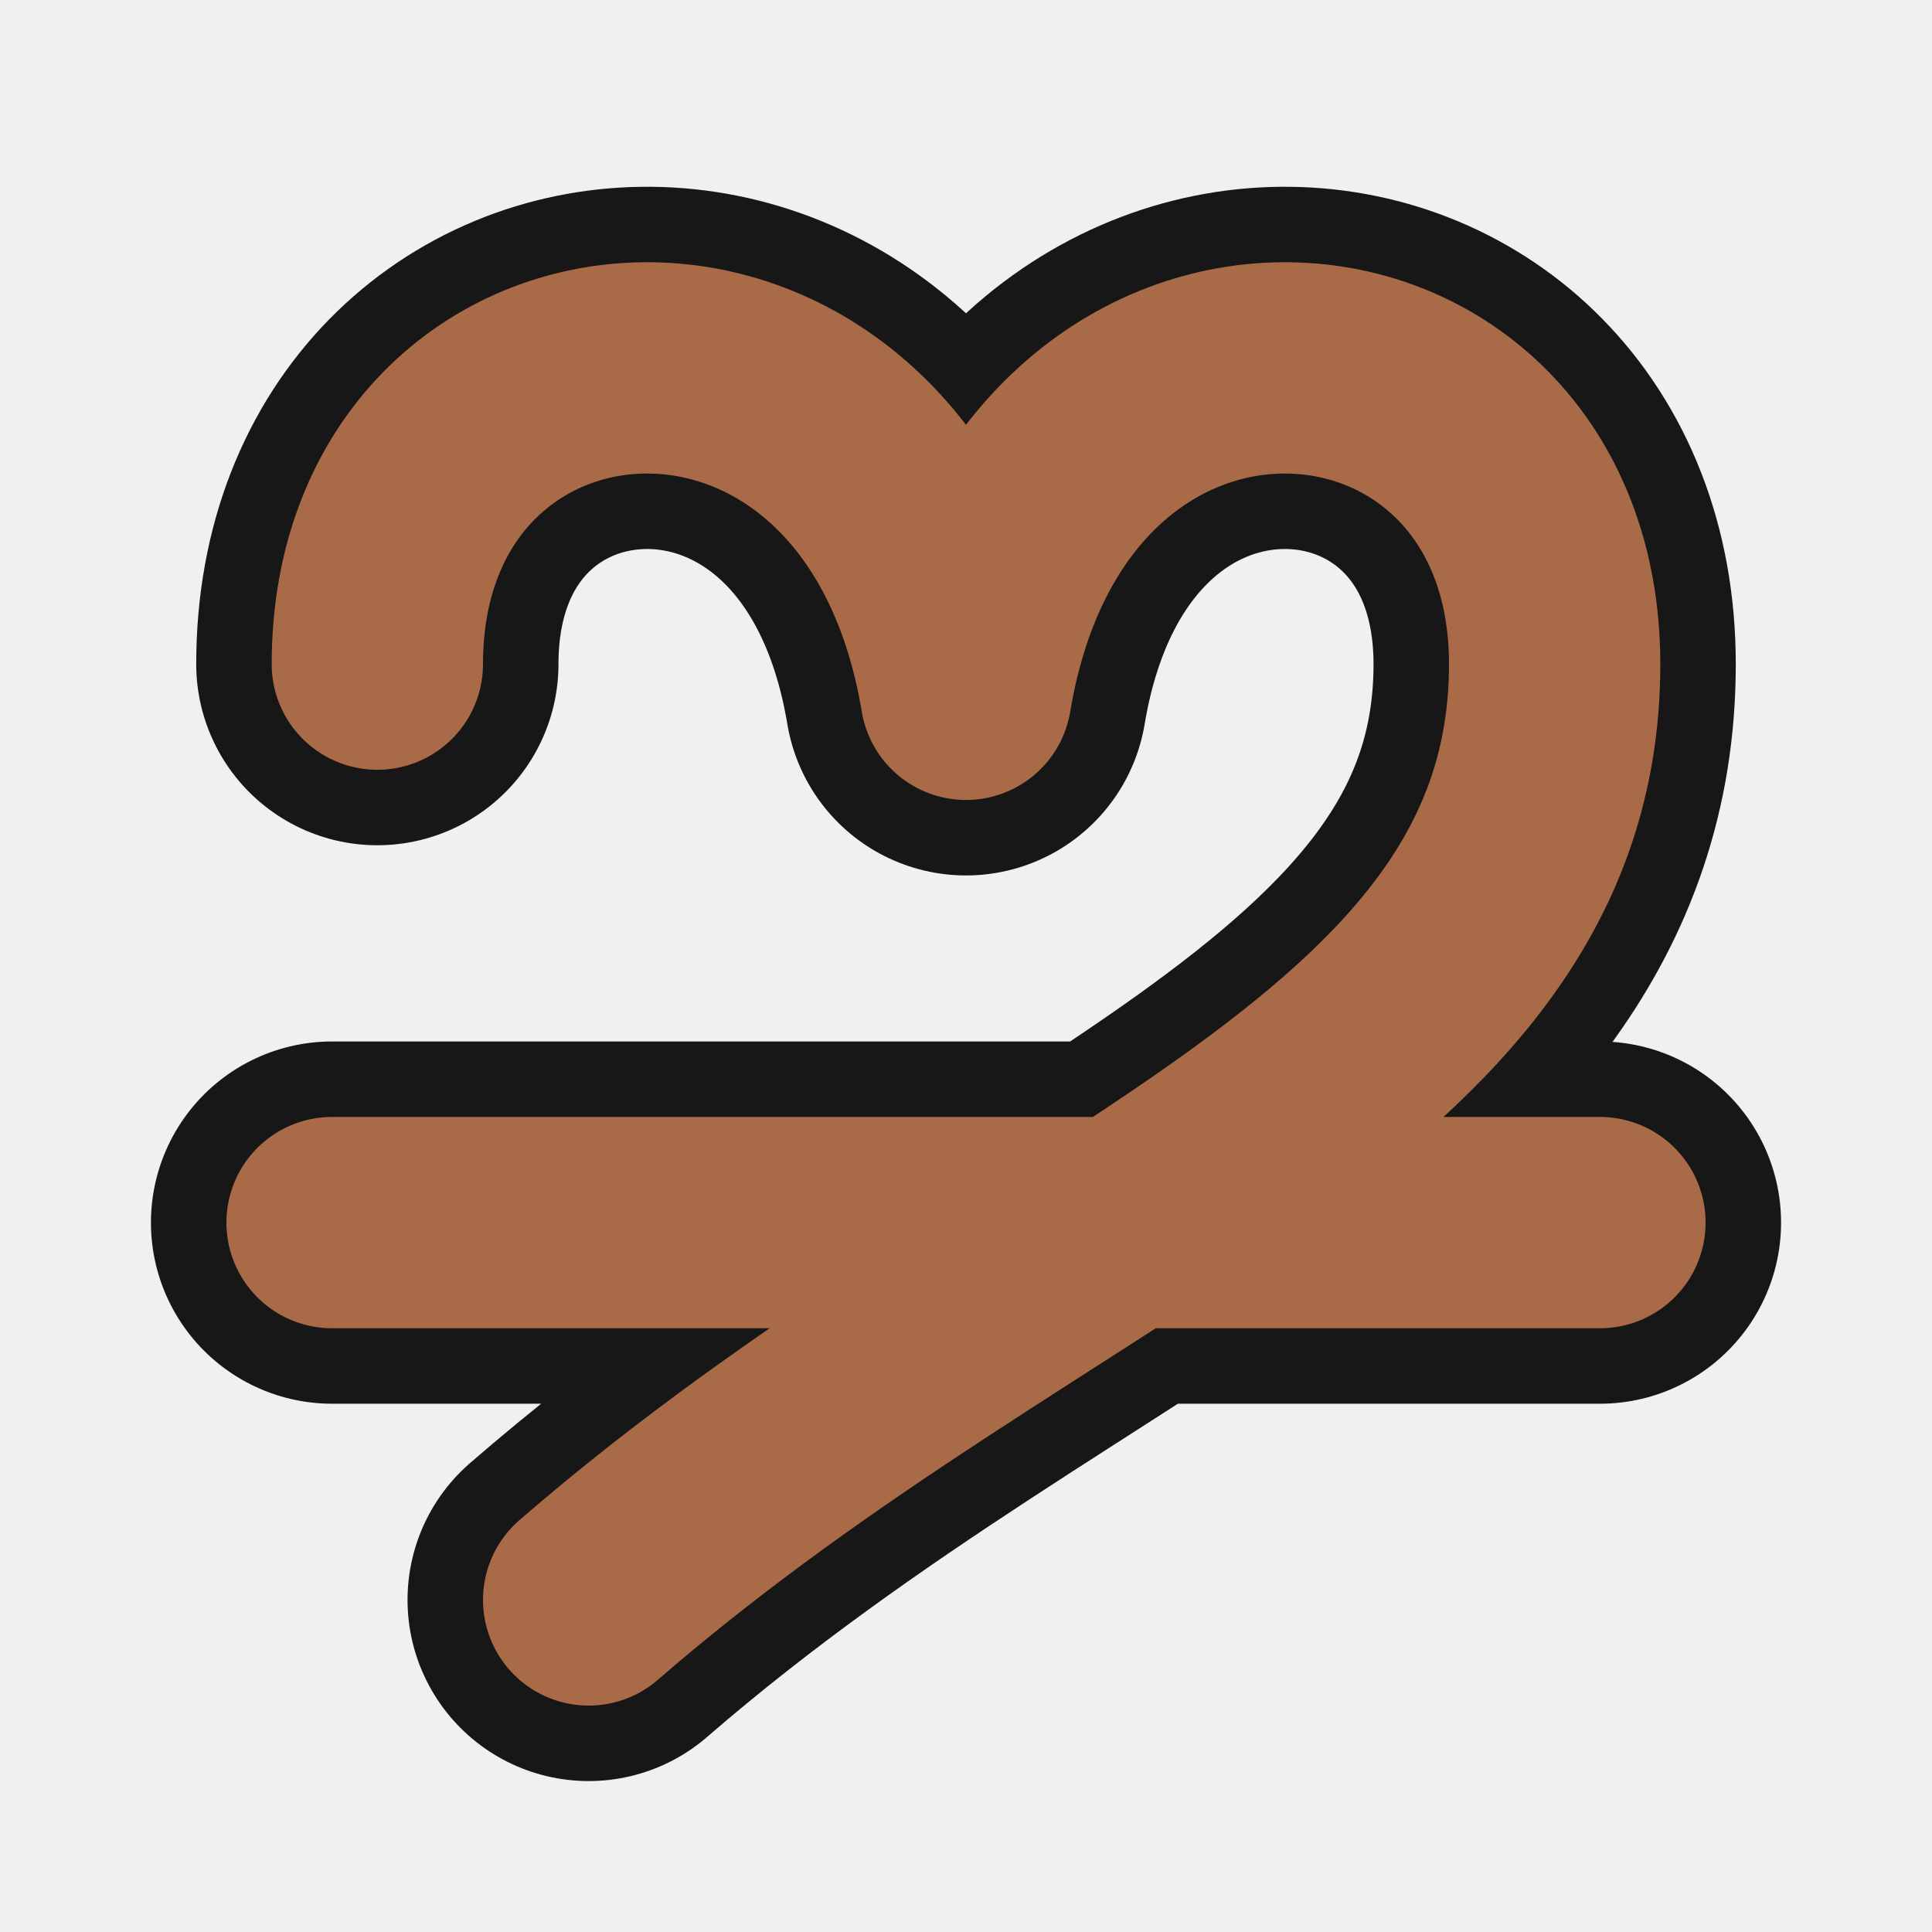
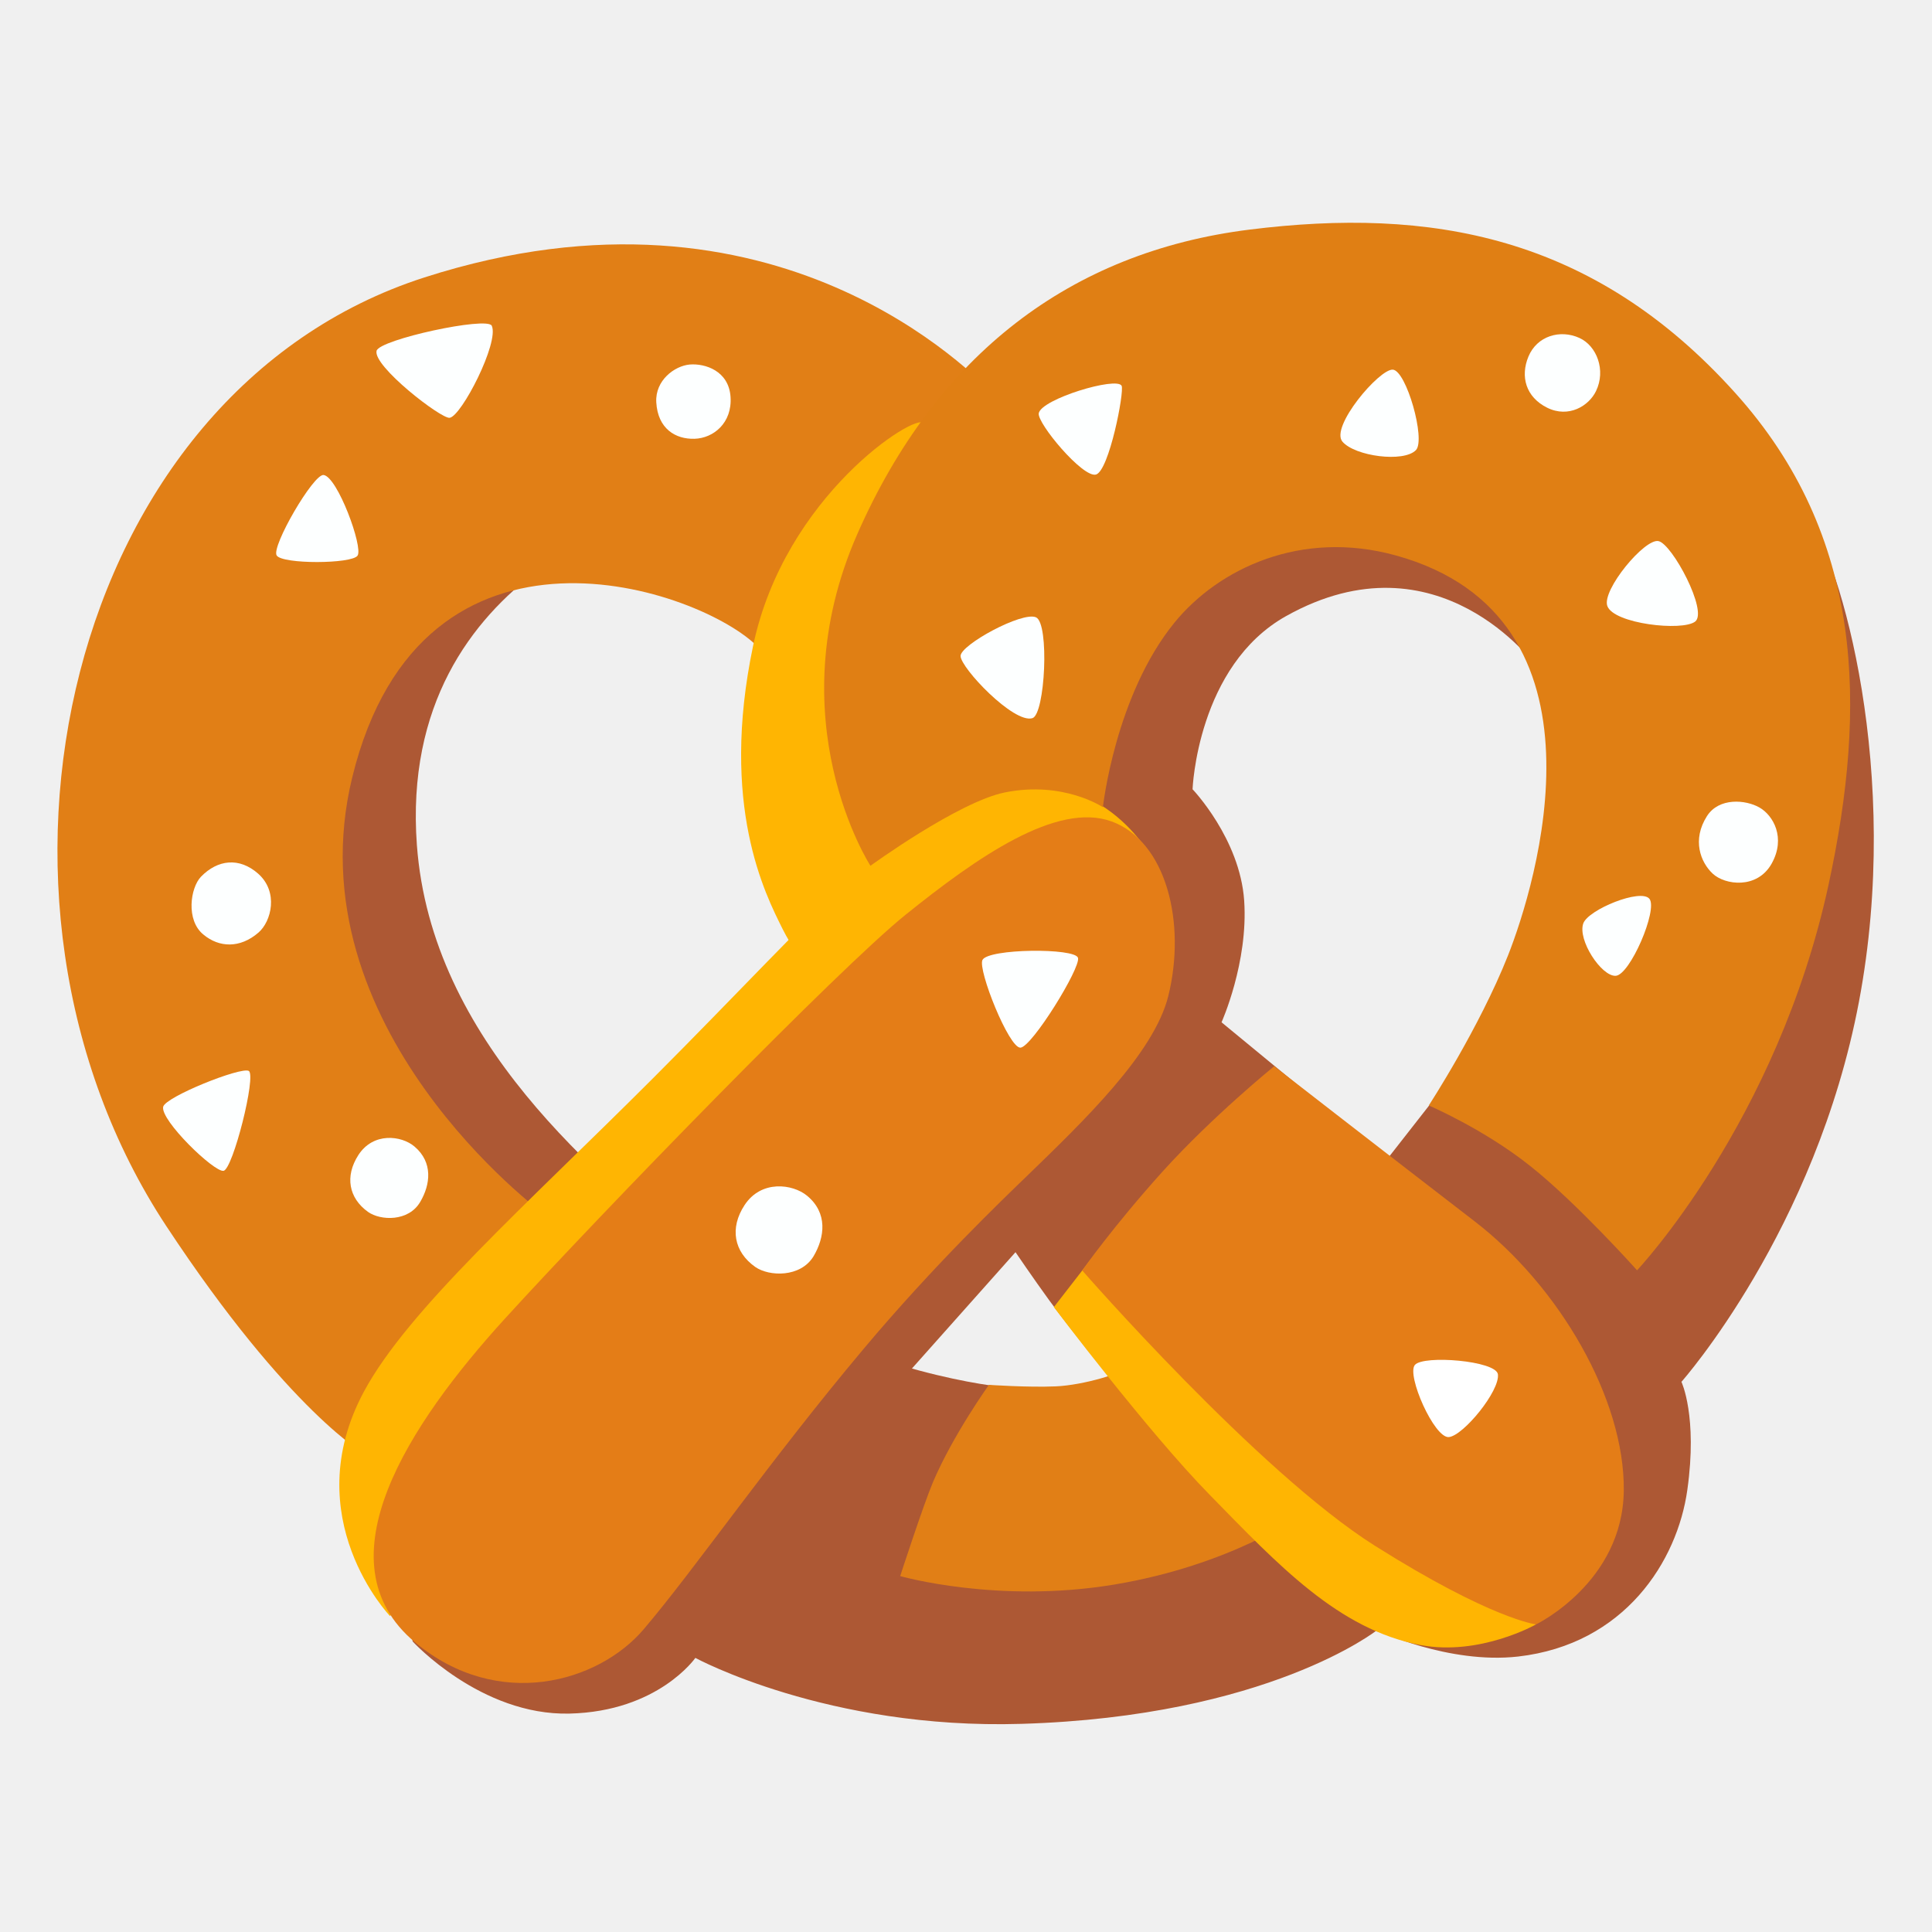
- <svg xmlns="http://www.w3.org/2000/svg" viewBox="0 0 128 128" stroke-linecap="round" stroke-linejoin="round">
-   <path fill="none" stroke="#171717" stroke-width="24" stroke-linecap="round" stroke-linejoin="round" d="M25 44c0-25 34-28 39 2 5-30 39-27 39-2 0 28-34 36-64 62M103 44c0 28-34 36-64 62M22 81h84" />
-   <path fill="none" stroke="#A96A48" stroke-width="14" stroke-linecap="round" stroke-linejoin="round" d="M25 44c0-25 34-28 39 2 5-30 39-27 39-2 0 28-34 36-64 62M103 44c0 28-34 36-64 62M22 81h84" />
+ <svg xmlns="http://www.w3.org/2000/svg" version="1.1" id="Layer_3" x="0px" y="0px" viewBox="0 0 128 128" style="enable-background:new 0 0 128 128;" xml:space="preserve">
+   <path style="fill:#AD5834;" d="M44.84,33.44l-27.41,5.8l4.37,39.23l5.54,30.28c0,0,4.51,4.92,10.39,4.78s8.34-3.69,8.34-3.69  s8.75,4.76,21.6,4.37c16.33-0.49,23.55-6.2,23.55-6.2s4.75,2.26,9.36,1.74c7.06-0.81,10.55-6.32,11.21-11.04  c0.69-4.89-0.39-7.16-0.39-7.16s8.89-10.01,11.76-25.18s-1.23-29.25-3.42-32.12s-14.21,34.17-14.21,34.17l-10.79,4.75l-3.02,3.86  L74.68,92.28l-8.59-0.43c-2.32-0.27-12.09-1.97-19.33-7.98s-18.18-14.9-19.14-27.88C26.25,37.38,44.84,33.44,44.84,33.44z" />
+   <path style="fill:#AD5834;" d="M74.09,30.98c0,0,27.06-1.91,27.2-1.37c0.14,0.55,0.45,14.49,0.45,14.49s-6.44-8.92-16.52-3.29  c-5.9,3.29-6.21,11.48-6.21,11.48s3.14,3.28,3.42,7.38s-1.5,8.06-1.5,8.06l6.97,5.74L73.5,91.25c0,0-2.88-3.58-3.97-5.08  c-1.09-1.5-2.25-3.21-2.25-3.21l-8.36,9.39c0,0-15.58-4.1-15.03-6.15c0.55-2.05,25.83-28.29,25.56-31.03  C69.17,52.44,74.36,30.71,74.09,30.98z" />
+   <path style="fill:#E17F16;" d="M59.64,104.42c0,0,6.45,1.85,14.19,0.56s12.34-4.6,12.34-4.6s-11.53-10.08-11.61-9.76  c-0.08,0.32-2.75,1.15-4.61,1.23c-1.85,0.08-4.43-0.1-4.43-0.1s-2.37,3.3-3.71,6.45C61.16,99.74,59.64,104.42,59.64,104.42z" />
+   <path style="fill:#E17F16;" d="M65.77,26.03c-1.08-0.96-14.22-15.18-37.65-7.65C4.39,26.01-3.32,59.5,11.03,81.25  c8.16,12.37,13.27,15.18,13.27,15.18l11.71-16.02c0,0-16.73-12.31-12.67-28.92c4.63-18.92,23.19-12.43,26.89-8.61  c3.71,3.82,2.51,2.99,2.51,2.99L65.77,26.03z" />
+   <path style="fill:#FFB502;" d="M61.17,28.04c-0.44-0.73-9.19,4.77-11.28,14.77c-2.21,10.57,0.8,16.41,1.96,18.74  c1.16,2.32,2.91,3.85,2.91,3.85l3.49-7.04c0,0-0.67-8.24,0.71-16.44C60.33,33.71,61.61,28.77,61.17,28.04z" />
+   <path style="fill:#FFB502;" d="M76.71,57.61c0,0-2.4-5.94-9.65-5.83c-5.78,0.09-12.56,8.42-23.82,19.68  c-8.47,8.47-16.18,15.28-19.12,20.72c-4.51,8.37,1.72,14.89,1.72,14.89L55.8,67.84L76.71,57.61z" />
+   <path style="fill:#FFB502;" d="M72.79,82.77l-2.97,3.83c0,0,6.24,8.27,10.32,12.43c4.56,4.66,8.53,8.93,13.98,9.96  c3.93,0.74,7.65-1.37,7.65-1.37s-4.07-4.11-9.17-8.57C84.05,91.56,72.79,82.77,72.79,82.77z" />
+   <path style="fill:#E47D17;" d="M84.42,70.64c0,0-4.08,3.31-7.38,6.96c-3.3,3.66-5.34,6.57-5.34,6.57s11.65,13.36,19.39,18.24  s10.68,5.21,10.68,5.21s5.74-2.77,5.81-8.86s-4.3-13.55-9.89-17.85C92.09,76.6,84.42,70.64,84.42,70.64z" />
+   <path style="fill:#E07F14;" d="M94.66,73.24c0,0,3.65,1.56,6.72,4.01c3.08,2.44,7.08,6.91,7.08,6.91s9.29-9.84,12.69-25.56  c2.54-11.76,2.37-23.06-6.18-32.56c-9.45-10.51-20.28-12.31-32.17-10.83S62.02,23.52,56.8,35.38c-5.41,12.31,0.87,21.98,0.87,21.98  s5.83-4.24,8.91-4.86c3.88-0.78,6.49,0.98,6.49,0.98s0.81-7.41,4.75-12.24c2.91-3.56,8.37-6.18,14.66-4.44  c14.83,4.1,9.23,21.94,7.43,26.5C98,68.12,94.66,73.24,94.66,73.24z" />
+   <path style="fill:#E47D17;" d="M42.64,107.95c-3,3.52-9.65,5.43-15.13,0.87c-6.45-5.37-0.35-14.54,5.9-21.41  c6.52-7.16,22.17-23.25,26.58-26.8c4.76-3.83,10.02-7.5,13.65-6.19c3.62,1.31,4.97,6.71,3.76,11.58c-0.95,3.8-5.6,8.27-9.39,11.94  c-1.51,1.46-6.14,5.88-10.78,11.41C50.92,96.86,46.06,103.93,42.64,107.95z" />
+   <path style="fill:#FFFFFF;" d="M93.74,90.43c-0.57,0.67,1.29,4.87,2.25,4.78s3.39-3.06,3.25-4.16  C99.12,90.15,94.31,89.76,93.74,90.43z" />
+   <path style="fill:#FDFFFF;" d="M65.09,63.6c-0.32,0.65,1.76,5.86,2.52,5.81s4-5.29,3.81-5.95C71.23,62.79,65.47,62.84,65.09,63.6z" />
+   <path style="fill:#FDFFFF;" d="M53.47,79.22c-0.96-0.79-3.04-1.06-4.14,0.62c-1,1.52-0.71,3.1,0.71,4.1c0.92,0.64,3,0.71,3.86-0.71  C54.65,81.96,54.85,80.36,53.47,79.22z" />
+   <path style="fill:#FDFFFF;" d="M27.46,75.96c-0.86-0.73-2.73-0.97-3.72,0.57c-0.9,1.4-0.64,2.84,0.64,3.76  c0.83,0.59,2.69,0.66,3.46-0.66C28.52,78.48,28.7,77.01,27.46,75.96z" />
+   <path style="fill:#FDFFFF;" d="M17.13,61.78c0.85-0.74,1.34-2.69-0.03-3.9c-1.25-1.1-2.68-0.93-3.78,0.2  c-0.71,0.73-1.02,2.89,0.16,3.84C14.51,62.78,15.9,62.85,17.13,61.78z" />
+   <path style="fill:#FDFFFF;" d="M10.81,73.33c-0.19,0.89,3.37,4.34,4,4.24c0.62-0.1,2.19-6.33,1.67-6.62  C15.95,70.67,10.95,72.67,10.81,73.33z" />
+   <path style="fill:#FDFFFF;" d="M21.44,31.47c-0.67-0.09-3.48,4.75-3.11,5.33c0.37,0.59,4.99,0.57,5.36,0.01  C24.07,36.25,22.36,31.59,21.44,31.47z" />
+   <path style="fill:#FDFFFF;" d="M24.95,23.24c-0.26,1.01,4.28,4.52,4.84,4.44c0.78-0.1,3.3-5,2.79-6.1  C32.28,20.95,25.15,22.49,24.95,23.24z" />
+   <path style="fill:#FDFFFF;" d="M43.48,26.65c0.1,1.77,1.29,2.46,2.54,2.42c1.25-0.04,2.5-1.05,2.38-2.78  c-0.12-1.73-1.69-2.22-2.7-2.14C44.69,24.24,43.4,25.2,43.48,26.65z" />
+   <path style="fill:#FDFFFF;" d="M63.64,43.46c0,0.78,3.52,4.5,4.76,4.12c0.84-0.25,1.14-6.27,0.24-6.68  C67.73,40.49,63.64,42.72,63.64,43.46z" />
+   <path style="fill:#FDFFFF;" d="M68.82,27.38c-0.12,0.65,2.92,4.3,3.79,4.06c0.87-0.24,1.89-5.49,1.7-5.88  C74,24.93,69,26.43,68.82,27.38z" />
+   <path style="fill:#FDFFFF;" d="M93.81,29.82c0.66-0.69-0.64-5.29-1.54-5.33c-0.9-0.04-4.16,3.8-3.33,4.77S93,30.66,93.81,29.82z" />
+   <path style="fill:#FDFFFF;" d="M106.49,40.15c0.43,1.18,4.96,1.69,5.82,1.03c0.86-0.67-1.52-5.14-2.43-5.33  C108.97,35.65,106.11,39.1,106.49,40.15z" />
+   <path style="fill:#FDFFFF;" d="M101.26,23.63c-0.54,1.31-0.18,2.67,1.24,3.38c1.43,0.71,2.77-0.12,3.24-1.1  c0.67-1.38,0.05-3-1.1-3.52C103.37,21.81,101.83,22.25,101.26,23.63z" />
+   <path style="fill:#FDFFFF;" d="M104.9,61.17c-0.4,1.09,1.19,3.52,2.14,3.48s2.81-4.38,2.24-5.1  C108.71,58.84,105.24,60.26,104.9,61.17z" />
+   <path style="fill:#FDFFFF;" d="M113.09,54.07c-1,1.57-0.43,3.05,0.38,3.81c0.81,0.76,2.95,1.05,3.91-0.67  c0.95-1.71,0.1-3.19-0.81-3.71C115.66,52.98,113.89,52.82,113.09,54.07z" />
</svg>
